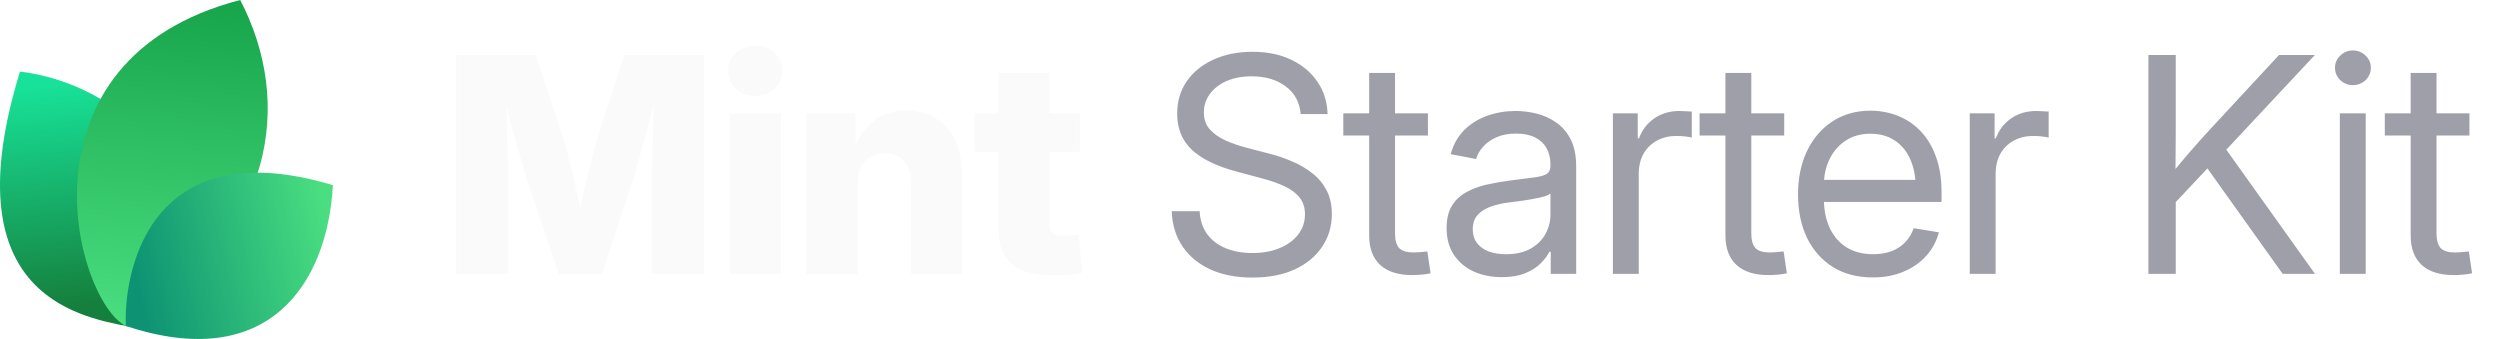
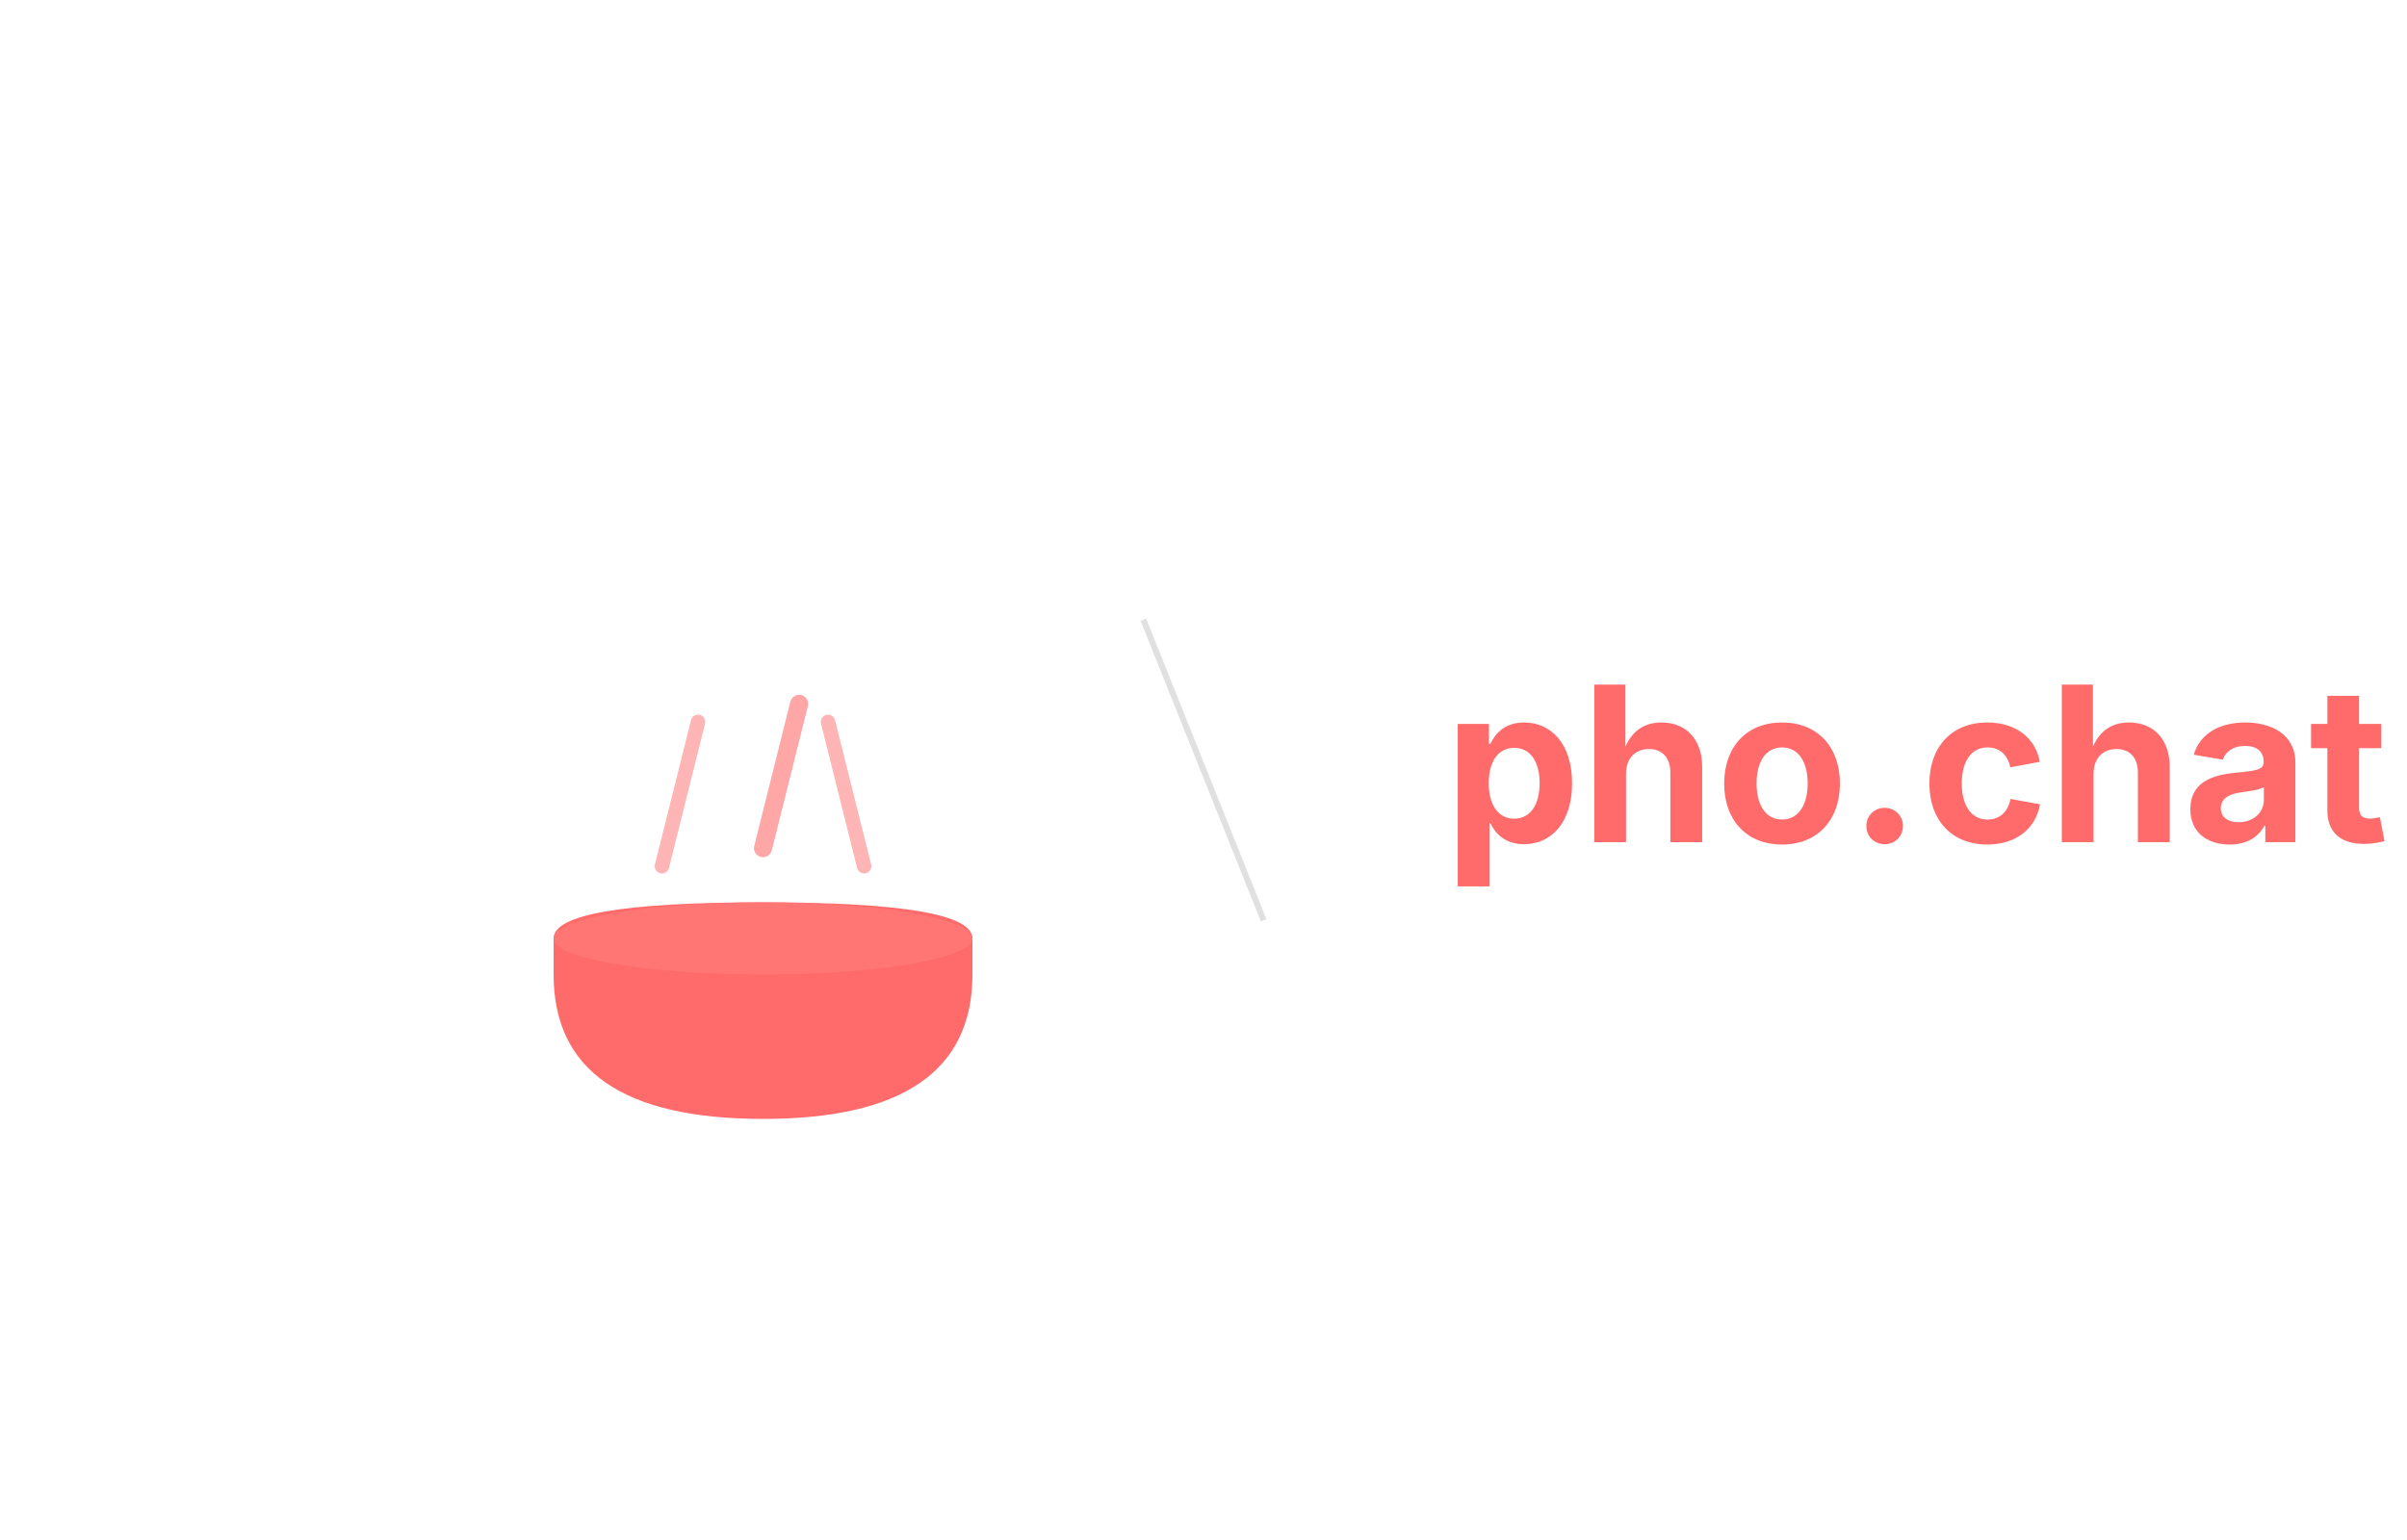
- <svg xmlns="http://www.w3.org/2000/svg" width="177" height="24" viewBox="0 0 177 24" fill="none">
-   <path d="M9.061 23.108C5.268 22.377 -3.391 20.627 1.417 5.064C9.634 6.099 16.973 14.064 9.061 23.108Z" fill="url(#paint0_linear_17557_2145)" />
-   <path d="M8.919 23.094C5.276 21.222 0.784 4.209 17.007 0C20.757 7.193 19.621 16.545 8.919 23.094Z" fill="url(#paint1_linear_17557_2145)" />
-   <path d="M8.914 23.079C8.735 19.882 10.159 9.085 23.57 13.111C23.181 20.123 18.984 26.418 8.914 23.079Z" fill="url(#paint2_linear_17557_2145)" />
-   <path d="M32.301 19.392V3.894H37.938L39.925 9.948C40.036 10.315 40.164 10.787 40.31 11.362C40.462 11.938 40.611 12.552 40.757 13.204C40.91 13.855 41.048 14.483 41.173 15.086C41.305 15.682 41.412 16.192 41.495 16.615H40.695C40.771 16.192 40.871 15.682 40.996 15.086C41.128 14.49 41.267 13.866 41.412 13.214C41.565 12.562 41.714 11.948 41.86 11.373C42.005 10.79 42.133 10.315 42.244 9.948L44.2 3.894H49.848V19.392H46.166V12.704C46.166 12.357 46.173 11.917 46.187 11.383C46.2 10.849 46.214 10.27 46.228 9.646C46.249 9.022 46.266 8.391 46.28 7.753C46.301 7.115 46.311 6.519 46.311 5.964H46.623C46.485 6.561 46.332 7.181 46.166 7.826C45.999 8.471 45.833 9.102 45.666 9.719C45.507 10.336 45.351 10.901 45.198 11.414C45.053 11.928 44.928 12.357 44.824 12.704L42.608 19.392H39.561L37.314 12.704C37.203 12.357 37.072 11.928 36.919 11.414C36.773 10.901 36.614 10.34 36.441 9.729C36.274 9.112 36.104 8.481 35.931 7.836C35.764 7.192 35.608 6.567 35.463 5.964H35.827C35.834 6.512 35.844 7.105 35.858 7.743C35.872 8.374 35.886 9.005 35.9 9.636C35.92 10.26 35.938 10.839 35.952 11.373C35.965 11.907 35.972 12.351 35.972 12.704V19.392H32.301ZM51.668 19.392V8.024H55.288V19.392H51.668ZM53.468 6.786C52.927 6.786 52.473 6.616 52.105 6.276C51.738 5.93 51.554 5.507 51.554 5.007C51.554 4.508 51.738 4.088 52.105 3.749C52.473 3.409 52.927 3.239 53.468 3.239C54.009 3.239 54.463 3.409 54.83 3.749C55.198 4.082 55.382 4.501 55.382 5.007C55.382 5.507 55.198 5.93 54.83 6.276C54.463 6.616 54.009 6.786 53.468 6.786ZM60.708 13.027V19.392H57.088V8.024H60.551L60.593 10.967H60.281C60.593 10.024 61.061 9.268 61.685 8.7C62.309 8.124 63.138 7.836 64.171 7.836C64.975 7.836 65.672 8.017 66.262 8.377C66.851 8.731 67.302 9.234 67.614 9.885C67.933 10.537 68.092 11.307 68.092 12.194V19.392H64.483V12.912C64.483 12.26 64.32 11.754 63.994 11.394C63.675 11.033 63.221 10.853 62.632 10.853C62.25 10.853 61.914 10.936 61.623 11.102C61.332 11.269 61.106 11.515 60.947 11.841C60.787 12.16 60.708 12.555 60.708 13.027ZM76.456 8.024V10.749H69.008V8.024H76.456ZM70.683 5.163H74.292V15.783C74.292 16.102 74.361 16.334 74.5 16.48C74.646 16.625 74.899 16.698 75.259 16.698C75.405 16.698 75.596 16.688 75.831 16.667C76.074 16.646 76.251 16.629 76.362 16.615L76.632 19.309C76.313 19.378 75.963 19.427 75.582 19.455C75.207 19.482 74.836 19.496 74.469 19.496C73.2 19.496 72.25 19.222 71.619 18.674C70.995 18.127 70.683 17.308 70.683 16.22V5.163Z" fill="#FAFAFA" />
-   <path d="M88.667 19.652C87.523 19.652 86.528 19.458 85.682 19.07C84.843 18.681 84.188 18.137 83.716 17.437C83.245 16.736 82.992 15.908 82.957 14.951H84.933C84.968 15.596 85.148 16.14 85.474 16.584C85.8 17.021 86.24 17.354 86.795 17.582C87.35 17.804 87.974 17.915 88.667 17.915C89.388 17.915 90.026 17.801 90.581 17.572C91.143 17.343 91.583 17.024 91.902 16.615C92.228 16.199 92.391 15.717 92.391 15.169C92.391 14.698 92.266 14.306 92.017 13.994C91.767 13.675 91.413 13.408 90.956 13.193C90.498 12.978 89.954 12.787 89.323 12.621L87.502 12.132C86.123 11.765 85.082 11.255 84.382 10.603C83.689 9.944 83.342 9.095 83.342 8.055C83.342 7.174 83.571 6.404 84.028 5.746C84.486 5.087 85.117 4.577 85.921 4.217C86.726 3.849 87.645 3.666 88.678 3.666C89.718 3.666 90.63 3.853 91.413 4.227C92.204 4.602 92.824 5.122 93.275 5.787C93.726 6.446 93.965 7.209 93.993 8.076H92.089C92.013 7.23 91.656 6.574 91.018 6.11C90.387 5.638 89.586 5.403 88.615 5.403C87.95 5.403 87.36 5.513 86.847 5.735C86.341 5.957 85.946 6.262 85.661 6.651C85.377 7.032 85.235 7.469 85.235 7.961C85.235 8.447 85.377 8.849 85.661 9.168C85.946 9.48 86.317 9.74 86.774 9.948C87.232 10.149 87.724 10.319 88.251 10.457L89.884 10.884C90.439 11.023 90.977 11.206 91.496 11.435C92.023 11.657 92.495 11.934 92.911 12.267C93.334 12.593 93.67 12.995 93.92 13.474C94.17 13.945 94.294 14.504 94.294 15.149C94.294 16.015 94.066 16.788 93.608 17.468C93.157 18.148 92.512 18.681 91.673 19.07C90.834 19.458 89.832 19.652 88.667 19.652ZM101.097 8.024V9.594H95.106V8.024H101.097ZM96.937 5.163H98.767V16.521C98.767 17 98.865 17.347 99.059 17.562C99.26 17.77 99.6 17.874 100.078 17.874C100.21 17.874 100.366 17.867 100.546 17.853C100.733 17.832 100.903 17.815 101.056 17.801L101.285 19.351C101.097 19.392 100.886 19.423 100.65 19.444C100.414 19.465 100.189 19.475 99.974 19.475C98.996 19.475 98.244 19.236 97.717 18.758C97.197 18.272 96.937 17.579 96.937 16.677V5.163ZM106.33 19.621C105.595 19.621 104.932 19.489 104.343 19.226C103.754 18.955 103.285 18.564 102.939 18.05C102.592 17.53 102.419 16.896 102.419 16.147C102.419 15.495 102.547 14.965 102.804 14.556C103.06 14.146 103.403 13.828 103.833 13.599C104.263 13.363 104.742 13.186 105.269 13.068C105.796 12.95 106.333 12.857 106.881 12.787C107.574 12.69 108.132 12.617 108.555 12.569C108.978 12.52 109.287 12.441 109.481 12.33C109.675 12.212 109.772 12.014 109.772 11.737V11.654C109.772 11.203 109.679 10.815 109.492 10.489C109.311 10.163 109.041 9.91 108.68 9.729C108.32 9.549 107.872 9.459 107.338 9.459C106.805 9.459 106.34 9.546 105.945 9.719C105.556 9.892 105.241 10.118 104.998 10.395C104.755 10.665 104.593 10.953 104.509 11.258L102.71 10.915C102.897 10.222 103.22 9.65 103.677 9.199C104.135 8.748 104.679 8.412 105.31 8.19C105.941 7.968 106.607 7.857 107.307 7.857C107.8 7.857 108.295 7.92 108.795 8.044C109.301 8.169 109.765 8.381 110.188 8.679C110.611 8.97 110.951 9.369 111.208 9.875C111.464 10.374 111.593 11.005 111.593 11.768V19.392H109.793V17.822H109.7C109.568 18.085 109.363 18.359 109.086 18.643C108.809 18.921 108.444 19.153 107.994 19.34C107.543 19.527 106.988 19.621 106.33 19.621ZM106.621 17.998C107.321 17.998 107.904 17.867 108.368 17.603C108.84 17.333 109.19 16.986 109.419 16.563C109.654 16.133 109.772 15.682 109.772 15.211V13.692C109.703 13.769 109.554 13.841 109.325 13.911C109.096 13.973 108.829 14.032 108.524 14.088C108.226 14.143 107.921 14.192 107.609 14.233C107.304 14.275 107.033 14.309 106.798 14.337C106.354 14.393 105.938 14.49 105.549 14.628C105.168 14.76 104.86 14.954 104.624 15.211C104.388 15.467 104.27 15.811 104.27 16.241C104.27 16.615 104.367 16.934 104.561 17.198C104.762 17.461 105.04 17.662 105.393 17.801C105.747 17.933 106.156 17.998 106.621 17.998ZM114.193 19.392V8.024H115.951V9.792H116.045C116.253 9.209 116.61 8.741 117.116 8.388C117.622 8.034 118.219 7.857 118.905 7.857C119.058 7.857 119.217 7.864 119.384 7.878C119.55 7.885 119.682 7.892 119.779 7.899V9.74C119.716 9.719 119.578 9.695 119.363 9.667C119.155 9.639 118.922 9.625 118.666 9.625C118.174 9.625 117.726 9.733 117.324 9.948C116.922 10.163 116.603 10.471 116.367 10.874C116.138 11.276 116.024 11.758 116.024 12.319V19.392H114.193ZM126.322 8.024V9.594H120.33V8.024H126.322ZM122.161 5.163H123.992V16.521C123.992 17 124.089 17.347 124.283 17.562C124.484 17.77 124.824 17.874 125.302 17.874C125.434 17.874 125.59 17.867 125.77 17.853C125.958 17.832 126.127 17.815 126.28 17.801L126.509 19.351C126.322 19.392 126.11 19.423 125.874 19.444C125.639 19.465 125.413 19.475 125.198 19.475C124.221 19.475 123.468 19.236 122.941 18.758C122.421 18.272 122.161 17.579 122.161 16.677V5.163ZM132.604 19.642C131.502 19.642 130.555 19.396 129.765 18.903C128.974 18.404 128.364 17.714 127.934 16.834C127.511 15.946 127.3 14.927 127.3 13.775C127.3 12.611 127.511 11.584 127.934 10.697C128.364 9.802 128.964 9.102 129.734 8.596C130.51 8.089 131.408 7.836 132.428 7.836C133.1 7.836 133.738 7.954 134.341 8.19C134.952 8.426 135.489 8.783 135.954 9.261C136.425 9.74 136.793 10.343 137.056 11.071C137.327 11.792 137.462 12.645 137.462 13.63V14.296H128.433V12.735H136.463L135.631 13.297C135.631 12.541 135.506 11.876 135.257 11.3C135.007 10.725 134.643 10.277 134.165 9.958C133.686 9.632 133.107 9.469 132.428 9.469C131.748 9.469 131.162 9.632 130.67 9.958C130.177 10.284 129.796 10.725 129.526 11.279C129.262 11.827 129.13 12.441 129.13 13.12V14.046C129.13 14.864 129.273 15.572 129.557 16.168C129.841 16.757 130.243 17.211 130.763 17.53C131.283 17.842 131.901 17.998 132.615 17.998C133.093 17.998 133.523 17.929 133.905 17.79C134.293 17.645 134.619 17.433 134.882 17.156C135.153 16.879 135.354 16.546 135.486 16.157L137.275 16.449C137.108 17.08 136.81 17.634 136.38 18.113C135.95 18.591 135.413 18.966 134.768 19.236C134.123 19.507 133.402 19.642 132.604 19.642ZM139.459 19.392V8.024H141.217V9.792H141.311C141.519 9.209 141.876 8.741 142.382 8.388C142.888 8.034 143.485 7.857 144.171 7.857C144.324 7.857 144.483 7.864 144.649 7.878C144.816 7.885 144.948 7.892 145.045 7.899V9.74C144.982 9.719 144.844 9.695 144.629 9.667C144.421 9.639 144.188 9.625 143.932 9.625C143.439 9.625 142.992 9.733 142.59 9.948C142.188 10.163 141.869 10.471 141.633 10.874C141.404 11.276 141.29 11.758 141.29 12.319V19.392H139.459ZM153.429 14.961V12.715C153.783 12.257 154.136 11.82 154.49 11.404C154.844 10.981 155.204 10.565 155.572 10.156C155.939 9.74 156.314 9.327 156.695 8.918L161.355 3.894H163.893L157.277 10.967H157.184L153.429 14.961ZM152.108 19.392V3.894H154.043V9.241L154.022 12.559L154.043 13.505V19.392H152.108ZM161.615 19.392L155.967 11.477L157.173 9.969L163.903 19.392H161.615ZM165.661 19.392V8.024H167.492V19.392H165.661ZM166.587 6.027C166.24 6.027 165.942 5.909 165.692 5.673C165.443 5.43 165.318 5.139 165.318 4.799C165.318 4.459 165.443 4.172 165.692 3.936C165.942 3.693 166.24 3.572 166.587 3.572C166.934 3.572 167.232 3.693 167.482 3.936C167.731 4.172 167.856 4.459 167.856 4.799C167.856 5.139 167.731 5.43 167.482 5.673C167.232 5.909 166.934 6.027 166.587 6.027ZM174.836 8.024V9.594H168.844V8.024H174.836ZM170.675 5.163H172.506V16.521C172.506 17 172.603 17.347 172.797 17.562C172.998 17.77 173.338 17.874 173.816 17.874C173.948 17.874 174.104 17.867 174.284 17.853C174.472 17.832 174.641 17.815 174.794 17.801L175.023 19.351C174.836 19.392 174.624 19.423 174.388 19.444C174.153 19.465 173.927 19.475 173.712 19.475C172.735 19.475 171.982 19.236 171.455 18.758C170.935 18.272 170.675 17.579 170.675 16.677V5.163Z" fill="#9F9FA9" />
-   <defs>
-     <linearGradient id="paint0_linear_17557_2145" x1="3.776" y1="5.916" x2="5.232" y2="21.559" gradientUnits="userSpaceOnUse">
-       <stop stop-color="#18E299" />
-       <stop offset="1" stop-color="#15803D" />
-     </linearGradient>
-     <linearGradient id="paint1_linear_17557_2145" x1="12.171" y1="-0.718" x2="10.19" y2="22.983" gradientUnits="userSpaceOnUse">
-       <stop stop-color="#16A34A" />
-       <stop offset="1" stop-color="#4ADE80" />
-     </linearGradient>
-     <linearGradient id="paint2_linear_17557_2145" x1="23.133" y1="15.353" x2="9.338" y2="18.52" gradientUnits="userSpaceOnUse">
-       <stop stop-color="#4ADE80" />
-       <stop offset="1" stop-color="#0D9373" />
-     </linearGradient>
-   </defs>
+ <svg xmlns="http://www.w3.org/2000/svg" width="800" height="512" viewBox="0 0 800 512" fill="none">
+   <g transform="translate(100, 156) scale(0.6)">
+     <path d="M140 280 Q140 360 256 360 Q372 360 372 280 L372 260 Q372 240 256 240 Q140 240 140 260 Z" fill="#FF6B6B" />
+     <ellipse cx="256" cy="260" rx="116" ry="20" fill="#FF7675" />
+     <path d="M200 220 Q205 200 210 180 Q215 160 220 140" stroke="#FF6B6B" stroke-width="8" fill="none" stroke-linecap="round" opacity="0.5" />
+     <path d="M256 210 Q261 190 266 170 Q271 150 276 130" stroke="#FF6B6B" stroke-width="10" fill="none" stroke-linecap="round" opacity="0.6" />
+     <path d="M312 220 Q307 200 302 180 Q297 160 292 140" stroke="#FF6B6B" stroke-width="8" fill="none" stroke-linecap="round" opacity="0.5" />
+   </g>
+   <line x1="380" y1="206" x2="420" y2="306" stroke="#E0E0E0" stroke-width="2" />
+   <text x="480" y="280" font-family="system-ui, -apple-system, sans-serif" font-size="72" font-weight="bold" fill="#FF6B6B">pho.chat</text>
</svg>
